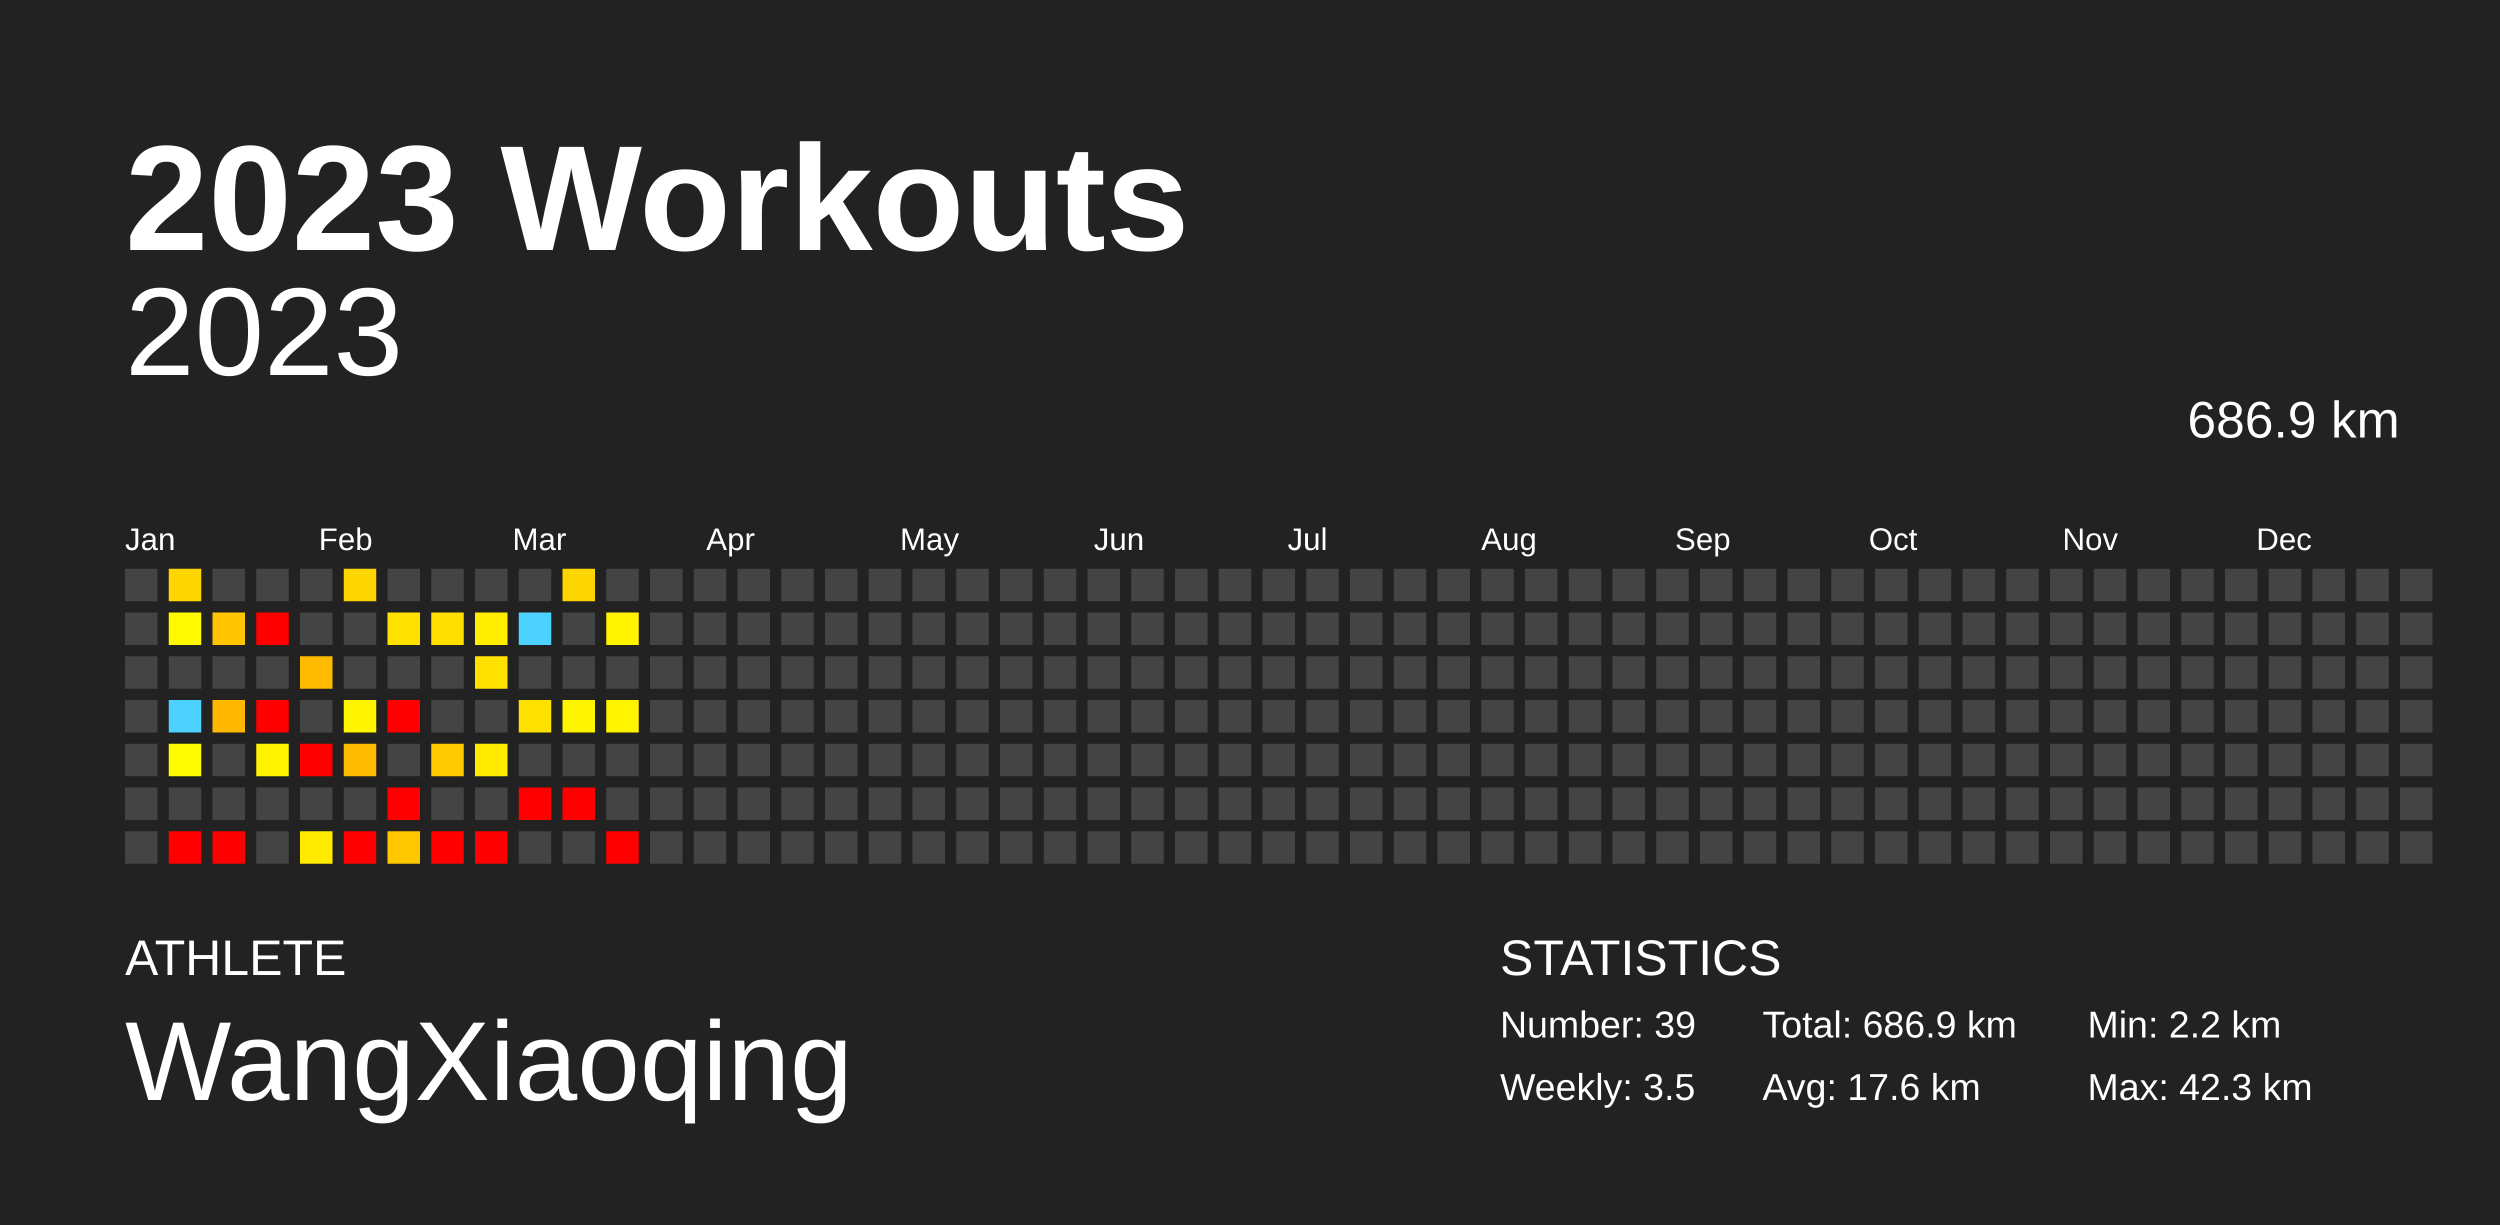
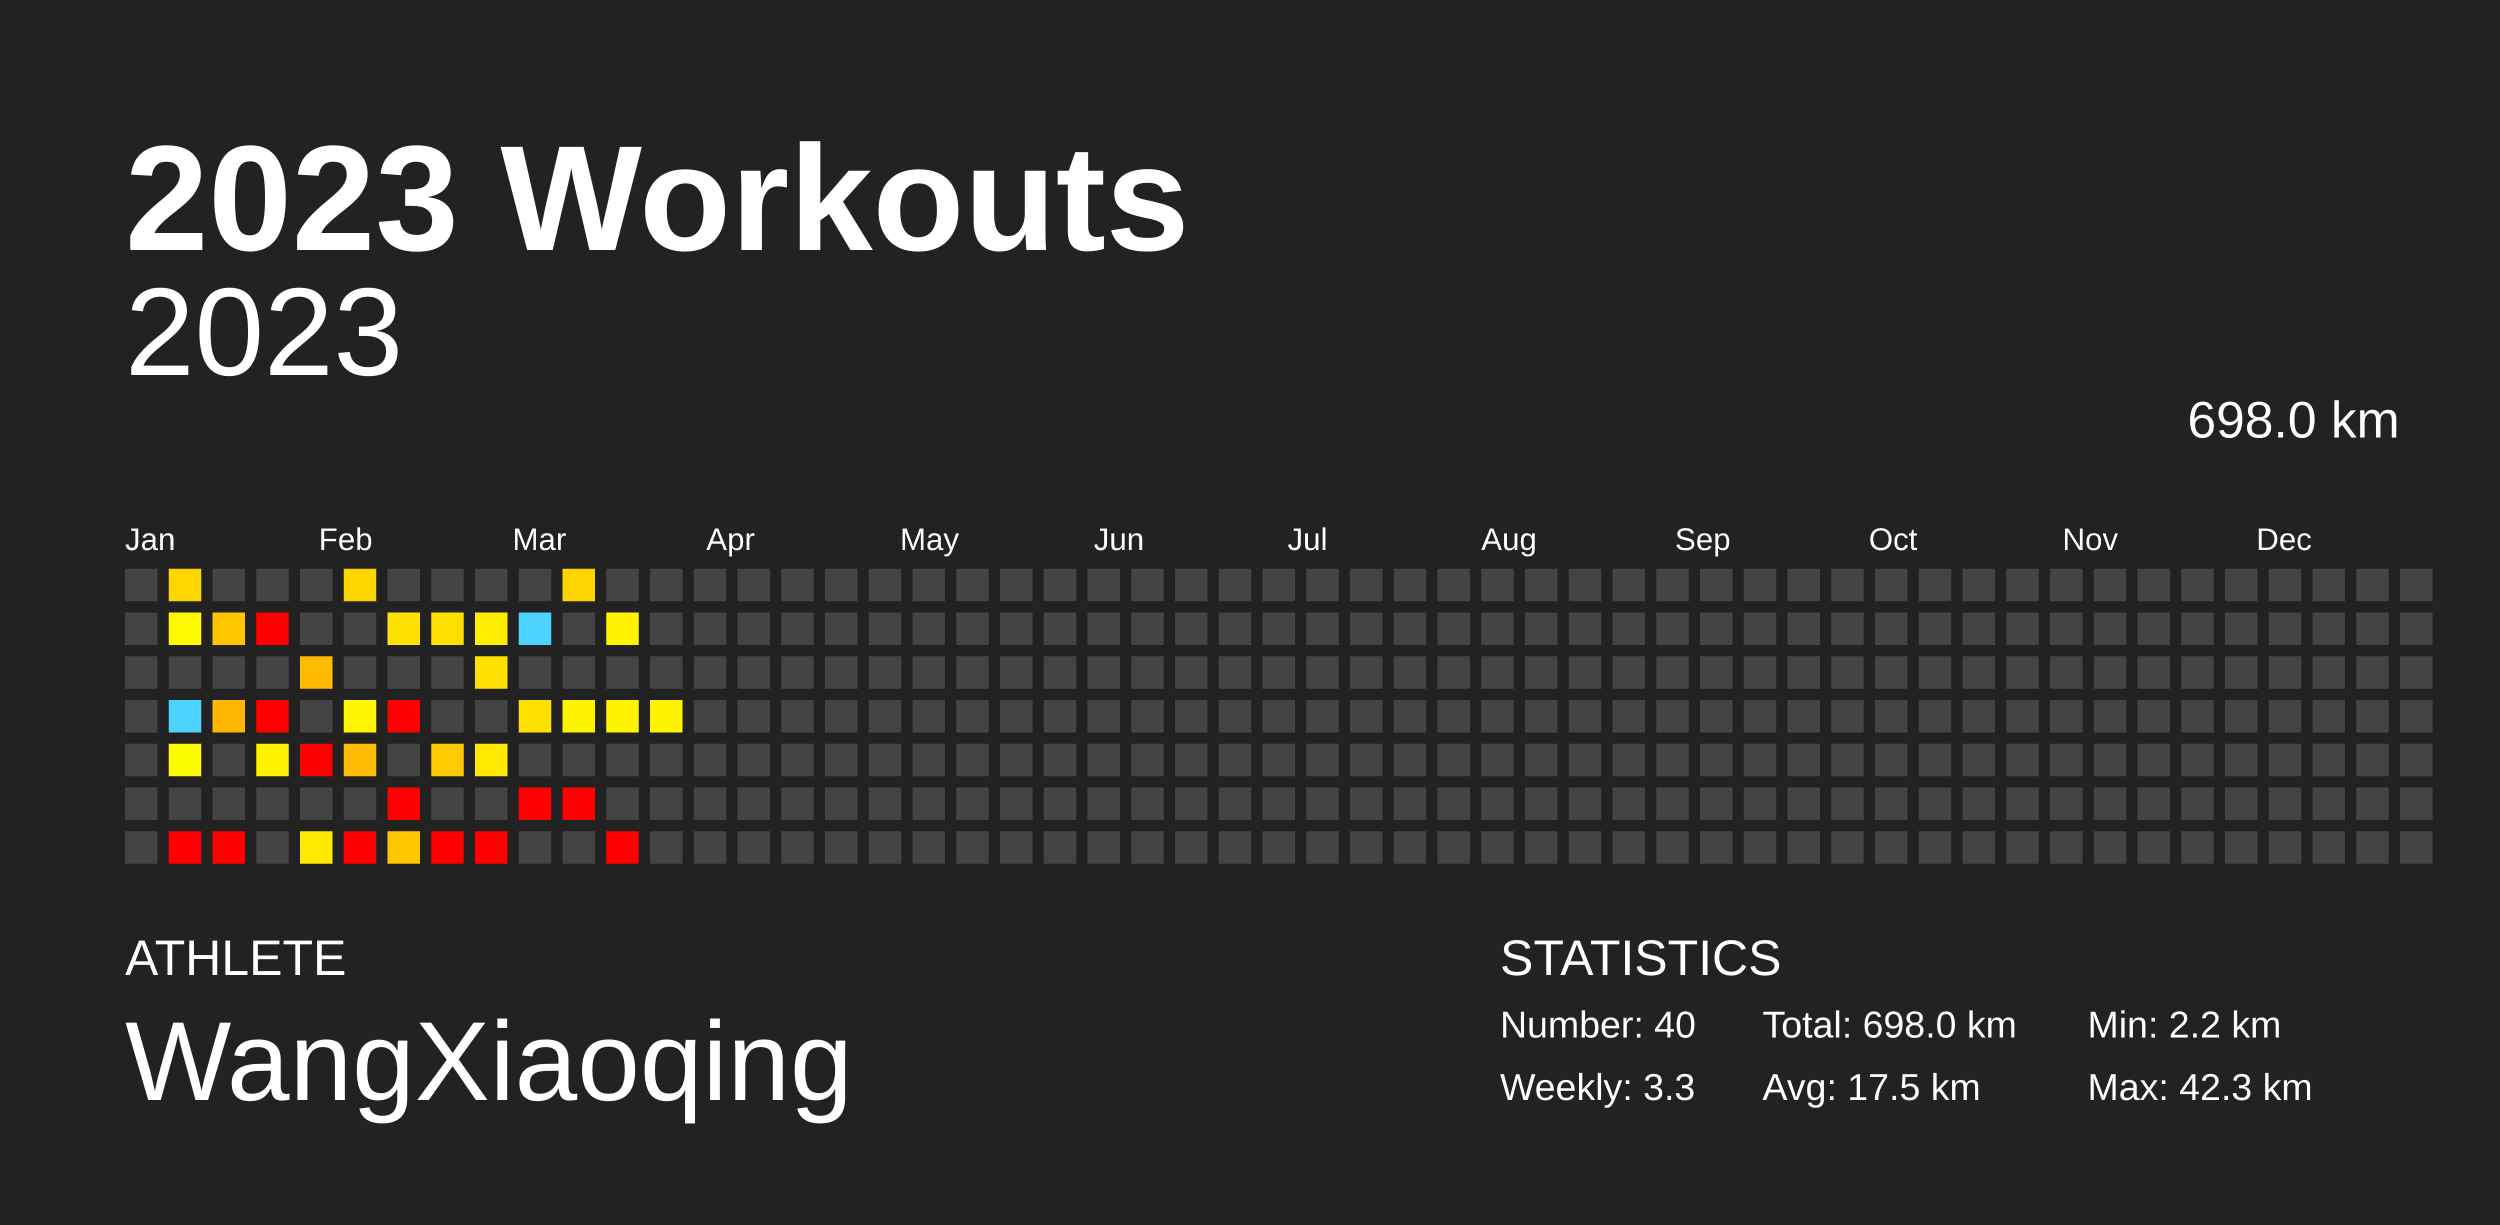
<svg xmlns="http://www.w3.org/2000/svg" baseProfile="full" height="98mm" version="1.1" viewBox="0,0,200,98" width="200mm">
  <defs />
  <rect fill="#222222" height="98" width="200" x="0" y="0" />
  <text fill="#FFFFFF" style="font-size:12px; font-family:Arial; font-weight:bold;" x="10" y="20">2023 Workouts</text>
  <text fill="#FFFFFF" style="font-size:4px; font-family:Arial" x="10" y="78">ATHLETE</text>
  <text fill="#FFFFFF" style="font-size:9px; font-family:Arial" x="10" y="88">WangXiaoqing</text>
  <text fill="#FFFFFF" style="font-size:4px; font-family:Arial" x="120" y="78">STATISTICS</text>
-   <text fill="#FFFFFF" style="font-size:3px; font-family:Arial" x="120" y="83">Number: 39</text>
-   <text fill="#FFFFFF" style="font-size:3px; font-family:Arial" x="120" y="88">Weekly: 3.5</text>
-   <text fill="#FFFFFF" style="font-size:3px; font-family:Arial" x="141" y="83">Total: 686.9 km</text>
-   <text fill="#FFFFFF" style="font-size:3px; font-family:Arial" x="141" y="88">Avg: 17.6 km</text>
+   <text fill="#FFFFFF" style="font-size:3px; font-family:Arial" x="120" y="83">Number: 40</text>
+   <text fill="#FFFFFF" style="font-size:3px; font-family:Arial" x="120" y="88">Weekly: 3.3</text>
+   <text fill="#FFFFFF" style="font-size:3px; font-family:Arial" x="141" y="83">Total: 698.0 km</text>
+   <text fill="#FFFFFF" style="font-size:3px; font-family:Arial" x="141" y="88">Avg: 17.5 km</text>
  <text fill="#FFFFFF" style="font-size:3px; font-family:Arial" x="167" y="83">Min: 2.2 km</text>
  <text fill="#FFFFFF" style="font-size:3px; font-family:Arial" x="167" y="88">Max: 42.3 km</text>
  <text alignment-baseline="hanging" fill="#FFFFFF" style="font-size:10.0px; font-family:Arial;" x="10" y="30">2023</text>
-   <text alignment-baseline="hanging" fill="#FFFFFF" style="font-size:4.125px; font-family:Arial;" x="175" y="35">686.9 km</text>
+   <text alignment-baseline="hanging" fill="#FFFFFF" style="font-size:4.125px; font-family:Arial;" x="175" y="35">698.0 km</text>
  <text fill="#FFFFFF" style="font-size:2.5px; font-family:Arial" x="10.0" y="44">Jan</text>
  <text fill="#FFFFFF" style="font-size:2.5px; font-family:Arial" x="25.5" y="44">Feb</text>
  <text fill="#FFFFFF" style="font-size:2.5px; font-family:Arial" x="41.0" y="44">Mar</text>
  <text fill="#FFFFFF" style="font-size:2.5px; font-family:Arial" x="56.5" y="44">Apr</text>
  <text fill="#FFFFFF" style="font-size:2.5px; font-family:Arial" x="72.0" y="44">May</text>
  <text fill="#FFFFFF" style="font-size:2.5px; font-family:Arial" x="87.5" y="44">Jun</text>
  <text fill="#FFFFFF" style="font-size:2.5px; font-family:Arial" x="103.0" y="44">Jul</text>
  <text fill="#FFFFFF" style="font-size:2.5px; font-family:Arial" x="118.5" y="44">Aug</text>
  <text fill="#FFFFFF" style="font-size:2.5px; font-family:Arial" x="134.0" y="44">Sep</text>
  <text fill="#FFFFFF" style="font-size:2.5px; font-family:Arial" x="149.5" y="44">Oct</text>
  <text fill="#FFFFFF" style="font-size:2.5px; font-family:Arial" x="165.0" y="44">Nov</text>
  <text fill="#FFFFFF" style="font-size:2.5px; font-family:Arial" x="180.5" y="44">Dec</text>
  <rect fill="#444444" height="2.6" width="2.6" x="10.0" y="45.5" />
  <rect fill="#444444" height="2.6" width="2.6" x="10.0" y="49.0" />
  <rect fill="#444444" height="2.6" width="2.6" x="10.0" y="52.5" />
  <rect fill="#444444" height="2.6" width="2.6" x="10.0" y="56.0" />
  <rect fill="#444444" height="2.6" width="2.6" x="10.0" y="59.5" />
  <rect fill="#444444" height="2.6" width="2.6" x="10.0" y="63.0" />
  <rect fill="#444444" height="2.6" width="2.6" x="10.0" y="66.5" />
  <rect fill="#ffd600" height="2.6" width="2.6" x="13.5" y="45.5" />
  <rect fill="#fffa00" height="2.6" width="2.6" x="13.5" y="49.0" />
  <rect fill="#444444" height="2.6" width="2.6" x="13.5" y="52.5" />
  <rect fill="#4dd2ff" height="2.6" width="2.6" x="13.5" y="56.0" />
  <rect fill="#fffb00" height="2.6" width="2.6" x="13.5" y="59.5" />
  <rect fill="#444444" height="2.6" width="2.6" x="13.5" y="63.0" />
  <rect fill="red" height="2.6" width="2.6" x="13.5" y="66.5" />
  <rect fill="#444444" height="2.6" width="2.6" x="17.0" y="45.5" />
  <rect fill="#ffc500" height="2.6" width="2.6" x="17.0" y="49.0" />
  <rect fill="#444444" height="2.6" width="2.6" x="17.0" y="52.5" />
  <rect fill="#ffb700" height="2.6" width="2.6" x="17.0" y="56.0" />
  <rect fill="#444444" height="2.6" width="2.6" x="17.0" y="59.5" />
  <rect fill="#444444" height="2.6" width="2.6" x="17.0" y="63.0" />
  <rect fill="red" height="2.6" width="2.6" x="17.0" y="66.5" />
  <rect fill="#444444" height="2.6" width="2.6" x="20.5" y="45.5" />
  <rect fill="red" height="2.6" width="2.6" x="20.5" y="49.0" />
  <rect fill="#444444" height="2.6" width="2.6" x="20.5" y="52.5" />
  <rect fill="red" height="2.6" width="2.6" x="20.5" y="56.0" />
  <rect fill="#fff300" height="2.6" width="2.6" x="20.5" y="59.5" />
  <rect fill="#444444" height="2.6" width="2.6" x="20.5" y="63.0" />
  <rect fill="#444444" height="2.6" width="2.6" x="20.5" y="66.5" />
  <rect fill="#444444" height="2.6" width="2.6" x="24.0" y="45.5" />
  <rect fill="#444444" height="2.6" width="2.6" x="24.0" y="49.0" />
  <rect fill="#ffbb00" height="2.6" width="2.6" x="24.0" y="52.5" />
  <rect fill="#444444" height="2.6" width="2.6" x="24.0" y="56.0" />
  <rect fill="red" height="2.6" width="2.6" x="24.0" y="59.5" />
  <rect fill="#444444" height="2.6" width="2.6" x="24.0" y="63.0" />
  <rect fill="#ffea00" height="2.6" width="2.6" x="24.0" y="66.5" />
  <rect fill="#ffd500" height="2.6" width="2.6" x="27.5" y="45.5" />
  <rect fill="#444444" height="2.6" width="2.6" x="27.5" y="49.0" />
  <rect fill="#444444" height="2.6" width="2.6" x="27.5" y="52.5" />
  <rect fill="#fff500" height="2.6" width="2.6" x="27.5" y="56.0" />
  <rect fill="#ffbc00" height="2.6" width="2.6" x="27.5" y="59.5" />
  <rect fill="#444444" height="2.6" width="2.6" x="27.5" y="63.0" />
  <rect fill="red" height="2.6" width="2.6" x="27.5" y="66.5" />
  <rect fill="#444444" height="2.6" width="2.6" x="31.0" y="45.5" />
  <rect fill="#ffe100" height="2.6" width="2.6" x="31.0" y="49.0" />
  <rect fill="#444444" height="2.6" width="2.6" x="31.0" y="52.5" />
  <rect fill="red" height="2.6" width="2.6" x="31.0" y="56.0" />
  <rect fill="#444444" height="2.6" width="2.6" x="31.0" y="59.5" />
  <rect fill="red" height="2.6" width="2.6" x="31.0" y="63.0" />
  <rect fill="#ffc700" height="2.6" width="2.6" x="31.0" y="66.5" />
  <rect fill="#444444" height="2.6" width="2.6" x="34.5" y="45.5" />
  <rect fill="#ffdf00" height="2.6" width="2.6" x="34.5" y="49.0" />
  <rect fill="#444444" height="2.6" width="2.6" x="34.5" y="52.5" />
  <rect fill="#444444" height="2.6" width="2.6" x="34.5" y="56.0" />
  <rect fill="#ffca00" height="2.6" width="2.6" x="34.5" y="59.5" />
  <rect fill="#444444" height="2.6" width="2.6" x="34.5" y="63.0" />
  <rect fill="red" height="2.6" width="2.6" x="34.5" y="66.5" />
  <rect fill="#444444" height="2.6" width="2.6" x="38.0" y="45.5" />
  <rect fill="#ffee00" height="2.6" width="2.6" x="38.0" y="49.0" />
  <rect fill="#ffe100" height="2.6" width="2.6" x="38.0" y="52.5" />
  <rect fill="#444444" height="2.6" width="2.6" x="38.0" y="56.0" />
  <rect fill="#ffea00" height="2.6" width="2.6" x="38.0" y="59.5" />
  <rect fill="#444444" height="2.6" width="2.6" x="38.0" y="63.0" />
  <rect fill="red" height="2.6" width="2.6" x="38.0" y="66.5" />
  <rect fill="#444444" height="2.6" width="2.6" x="41.5" y="45.5" />
  <rect fill="#4dd2ff" height="2.6" width="2.6" x="41.5" y="49.0" />
  <rect fill="#444444" height="2.6" width="2.6" x="41.5" y="52.5" />
  <rect fill="#ffe100" height="2.6" width="2.6" x="41.5" y="56.0" />
  <rect fill="#444444" height="2.6" width="2.6" x="41.5" y="59.5" />
  <rect fill="red" height="2.6" width="2.6" x="41.5" y="63.0" />
  <rect fill="#444444" height="2.6" width="2.6" x="41.5" y="66.5" />
  <rect fill="#ffd500" height="2.6" width="2.6" x="45.0" y="45.5" />
  <rect fill="#444444" height="2.6" width="2.6" x="45.0" y="49.0" />
  <rect fill="#444444" height="2.6" width="2.6" x="45.0" y="52.5" />
  <rect fill="#fff400" height="2.6" width="2.6" x="45.0" y="56.0" />
  <rect fill="#444444" height="2.6" width="2.6" x="45.0" y="59.5" />
  <rect fill="red" height="2.6" width="2.6" x="45.0" y="63.0" />
  <rect fill="#444444" height="2.6" width="2.6" x="45.0" y="66.5" />
  <rect fill="#444444" height="2.6" width="2.6" x="48.5" y="45.5" />
  <rect fill="#fff300" height="2.6" width="2.6" x="48.5" y="49.0" />
  <rect fill="#444444" height="2.6" width="2.6" x="48.5" y="52.5" />
  <rect fill="#fff400" height="2.6" width="2.6" x="48.5" y="56.0" />
  <rect fill="#444444" height="2.6" width="2.6" x="48.5" y="59.5" />
  <rect fill="#444444" height="2.6" width="2.6" x="48.5" y="63.0" />
  <rect fill="red" height="2.6" width="2.6" x="48.5" y="66.5" />
  <rect fill="#444444" height="2.6" width="2.6" x="52.0" y="45.5" />
  <rect fill="#444444" height="2.6" width="2.6" x="52.0" y="49.0" />
  <rect fill="#444444" height="2.6" width="2.6" x="52.0" y="52.5" />
-   <rect fill="#444444" height="2.6" width="2.6" x="52.0" y="56.0" />
+   <rect fill="#fff400" height="2.6" width="2.6" x="52.0" y="56.0" />
  <rect fill="#444444" height="2.6" width="2.6" x="52.0" y="59.5" />
  <rect fill="#444444" height="2.6" width="2.6" x="52.0" y="63.0" />
  <rect fill="#444444" height="2.6" width="2.6" x="52.0" y="66.5" />
  <rect fill="#444444" height="2.6" width="2.6" x="55.5" y="45.5" />
  <rect fill="#444444" height="2.6" width="2.6" x="55.5" y="49.0" />
  <rect fill="#444444" height="2.6" width="2.6" x="55.5" y="52.5" />
  <rect fill="#444444" height="2.6" width="2.6" x="55.5" y="56.0" />
  <rect fill="#444444" height="2.6" width="2.6" x="55.5" y="59.5" />
  <rect fill="#444444" height="2.6" width="2.6" x="55.5" y="63.0" />
  <rect fill="#444444" height="2.6" width="2.6" x="55.5" y="66.5" />
  <rect fill="#444444" height="2.6" width="2.6" x="59.0" y="45.5" />
  <rect fill="#444444" height="2.6" width="2.6" x="59.0" y="49.0" />
  <rect fill="#444444" height="2.6" width="2.6" x="59.0" y="52.5" />
  <rect fill="#444444" height="2.6" width="2.6" x="59.0" y="56.0" />
  <rect fill="#444444" height="2.6" width="2.6" x="59.0" y="59.5" />
  <rect fill="#444444" height="2.6" width="2.6" x="59.0" y="63.0" />
  <rect fill="#444444" height="2.6" width="2.6" x="59.0" y="66.5" />
  <rect fill="#444444" height="2.6" width="2.6" x="62.5" y="45.5" />
  <rect fill="#444444" height="2.6" width="2.6" x="62.5" y="49.0" />
  <rect fill="#444444" height="2.6" width="2.6" x="62.5" y="52.5" />
  <rect fill="#444444" height="2.6" width="2.6" x="62.5" y="56.0" />
  <rect fill="#444444" height="2.6" width="2.6" x="62.5" y="59.5" />
  <rect fill="#444444" height="2.6" width="2.6" x="62.5" y="63.0" />
  <rect fill="#444444" height="2.6" width="2.6" x="62.5" y="66.5" />
  <rect fill="#444444" height="2.6" width="2.6" x="66.0" y="45.5" />
  <rect fill="#444444" height="2.6" width="2.6" x="66.0" y="49.0" />
  <rect fill="#444444" height="2.6" width="2.6" x="66.0" y="52.5" />
  <rect fill="#444444" height="2.6" width="2.6" x="66.0" y="56.0" />
  <rect fill="#444444" height="2.6" width="2.6" x="66.0" y="59.5" />
  <rect fill="#444444" height="2.6" width="2.6" x="66.0" y="63.0" />
  <rect fill="#444444" height="2.6" width="2.6" x="66.0" y="66.5" />
  <rect fill="#444444" height="2.6" width="2.6" x="69.5" y="45.5" />
  <rect fill="#444444" height="2.6" width="2.6" x="69.5" y="49.0" />
  <rect fill="#444444" height="2.6" width="2.6" x="69.5" y="52.5" />
  <rect fill="#444444" height="2.6" width="2.6" x="69.5" y="56.0" />
  <rect fill="#444444" height="2.6" width="2.6" x="69.5" y="59.5" />
  <rect fill="#444444" height="2.6" width="2.6" x="69.5" y="63.0" />
  <rect fill="#444444" height="2.6" width="2.6" x="69.5" y="66.5" />
  <rect fill="#444444" height="2.6" width="2.6" x="73.0" y="45.5" />
  <rect fill="#444444" height="2.6" width="2.6" x="73.0" y="49.0" />
  <rect fill="#444444" height="2.6" width="2.6" x="73.0" y="52.5" />
  <rect fill="#444444" height="2.6" width="2.6" x="73.0" y="56.0" />
  <rect fill="#444444" height="2.6" width="2.6" x="73.0" y="59.5" />
  <rect fill="#444444" height="2.6" width="2.6" x="73.0" y="63.0" />
  <rect fill="#444444" height="2.6" width="2.6" x="73.0" y="66.5" />
  <rect fill="#444444" height="2.6" width="2.6" x="76.5" y="45.5" />
  <rect fill="#444444" height="2.6" width="2.6" x="76.5" y="49.0" />
  <rect fill="#444444" height="2.6" width="2.6" x="76.5" y="52.5" />
  <rect fill="#444444" height="2.6" width="2.6" x="76.5" y="56.0" />
  <rect fill="#444444" height="2.6" width="2.6" x="76.5" y="59.5" />
  <rect fill="#444444" height="2.6" width="2.6" x="76.5" y="63.0" />
  <rect fill="#444444" height="2.6" width="2.6" x="76.5" y="66.5" />
  <rect fill="#444444" height="2.6" width="2.6" x="80.0" y="45.5" />
  <rect fill="#444444" height="2.6" width="2.6" x="80.0" y="49.0" />
  <rect fill="#444444" height="2.6" width="2.6" x="80.0" y="52.5" />
  <rect fill="#444444" height="2.6" width="2.6" x="80.0" y="56.0" />
  <rect fill="#444444" height="2.6" width="2.6" x="80.0" y="59.5" />
  <rect fill="#444444" height="2.6" width="2.6" x="80.0" y="63.0" />
  <rect fill="#444444" height="2.6" width="2.6" x="80.0" y="66.5" />
  <rect fill="#444444" height="2.6" width="2.6" x="83.5" y="45.5" />
  <rect fill="#444444" height="2.6" width="2.6" x="83.5" y="49.0" />
  <rect fill="#444444" height="2.6" width="2.6" x="83.5" y="52.5" />
  <rect fill="#444444" height="2.6" width="2.6" x="83.5" y="56.0" />
  <rect fill="#444444" height="2.6" width="2.6" x="83.5" y="59.5" />
  <rect fill="#444444" height="2.6" width="2.6" x="83.5" y="63.0" />
  <rect fill="#444444" height="2.6" width="2.6" x="83.5" y="66.5" />
  <rect fill="#444444" height="2.6" width="2.6" x="87.0" y="45.5" />
  <rect fill="#444444" height="2.6" width="2.6" x="87.0" y="49.0" />
  <rect fill="#444444" height="2.6" width="2.6" x="87.0" y="52.5" />
  <rect fill="#444444" height="2.6" width="2.6" x="87.0" y="56.0" />
  <rect fill="#444444" height="2.6" width="2.6" x="87.0" y="59.5" />
  <rect fill="#444444" height="2.6" width="2.6" x="87.0" y="63.0" />
  <rect fill="#444444" height="2.6" width="2.6" x="87.0" y="66.5" />
  <rect fill="#444444" height="2.6" width="2.6" x="90.5" y="45.5" />
  <rect fill="#444444" height="2.6" width="2.6" x="90.5" y="49.0" />
  <rect fill="#444444" height="2.6" width="2.6" x="90.5" y="52.5" />
  <rect fill="#444444" height="2.6" width="2.6" x="90.5" y="56.0" />
  <rect fill="#444444" height="2.6" width="2.6" x="90.5" y="59.5" />
  <rect fill="#444444" height="2.6" width="2.6" x="90.5" y="63.0" />
  <rect fill="#444444" height="2.6" width="2.6" x="90.5" y="66.5" />
  <rect fill="#444444" height="2.6" width="2.6" x="94.0" y="45.5" />
  <rect fill="#444444" height="2.6" width="2.6" x="94.0" y="49.0" />
  <rect fill="#444444" height="2.6" width="2.6" x="94.0" y="52.5" />
  <rect fill="#444444" height="2.6" width="2.6" x="94.0" y="56.0" />
  <rect fill="#444444" height="2.6" width="2.6" x="94.0" y="59.5" />
  <rect fill="#444444" height="2.6" width="2.6" x="94.0" y="63.0" />
  <rect fill="#444444" height="2.6" width="2.6" x="94.0" y="66.5" />
  <rect fill="#444444" height="2.6" width="2.6" x="97.5" y="45.5" />
  <rect fill="#444444" height="2.6" width="2.6" x="97.5" y="49.0" />
  <rect fill="#444444" height="2.6" width="2.6" x="97.5" y="52.5" />
  <rect fill="#444444" height="2.6" width="2.6" x="97.5" y="56.0" />
  <rect fill="#444444" height="2.6" width="2.6" x="97.5" y="59.5" />
  <rect fill="#444444" height="2.6" width="2.6" x="97.5" y="63.0" />
  <rect fill="#444444" height="2.6" width="2.6" x="97.5" y="66.5" />
  <rect fill="#444444" height="2.6" width="2.6" x="101.0" y="45.5" />
  <rect fill="#444444" height="2.6" width="2.6" x="101.0" y="49.0" />
  <rect fill="#444444" height="2.6" width="2.6" x="101.0" y="52.5" />
  <rect fill="#444444" height="2.6" width="2.6" x="101.0" y="56.0" />
  <rect fill="#444444" height="2.6" width="2.6" x="101.0" y="59.5" />
  <rect fill="#444444" height="2.6" width="2.6" x="101.0" y="63.0" />
  <rect fill="#444444" height="2.6" width="2.6" x="101.0" y="66.5" />
  <rect fill="#444444" height="2.6" width="2.6" x="104.5" y="45.5" />
  <rect fill="#444444" height="2.6" width="2.6" x="104.5" y="49.0" />
  <rect fill="#444444" height="2.6" width="2.6" x="104.5" y="52.5" />
  <rect fill="#444444" height="2.6" width="2.6" x="104.5" y="56.0" />
  <rect fill="#444444" height="2.6" width="2.6" x="104.5" y="59.5" />
  <rect fill="#444444" height="2.6" width="2.6" x="104.5" y="63.0" />
  <rect fill="#444444" height="2.6" width="2.6" x="104.5" y="66.5" />
  <rect fill="#444444" height="2.6" width="2.6" x="108.0" y="45.5" />
  <rect fill="#444444" height="2.6" width="2.6" x="108.0" y="49.0" />
  <rect fill="#444444" height="2.6" width="2.6" x="108.0" y="52.5" />
  <rect fill="#444444" height="2.6" width="2.6" x="108.0" y="56.0" />
  <rect fill="#444444" height="2.6" width="2.6" x="108.0" y="59.5" />
  <rect fill="#444444" height="2.6" width="2.6" x="108.0" y="63.0" />
  <rect fill="#444444" height="2.6" width="2.6" x="108.0" y="66.5" />
  <rect fill="#444444" height="2.6" width="2.6" x="111.5" y="45.5" />
  <rect fill="#444444" height="2.6" width="2.6" x="111.5" y="49.0" />
  <rect fill="#444444" height="2.6" width="2.6" x="111.5" y="52.5" />
  <rect fill="#444444" height="2.6" width="2.6" x="111.5" y="56.0" />
  <rect fill="#444444" height="2.6" width="2.6" x="111.5" y="59.5" />
  <rect fill="#444444" height="2.6" width="2.6" x="111.5" y="63.0" />
  <rect fill="#444444" height="2.6" width="2.6" x="111.5" y="66.5" />
  <rect fill="#444444" height="2.6" width="2.6" x="115.0" y="45.5" />
  <rect fill="#444444" height="2.6" width="2.6" x="115.0" y="49.0" />
  <rect fill="#444444" height="2.6" width="2.6" x="115.0" y="52.5" />
  <rect fill="#444444" height="2.6" width="2.6" x="115.0" y="56.0" />
  <rect fill="#444444" height="2.6" width="2.6" x="115.0" y="59.5" />
  <rect fill="#444444" height="2.6" width="2.6" x="115.0" y="63.0" />
  <rect fill="#444444" height="2.6" width="2.6" x="115.0" y="66.5" />
  <rect fill="#444444" height="2.6" width="2.6" x="118.5" y="45.5" />
  <rect fill="#444444" height="2.6" width="2.6" x="118.5" y="49.0" />
  <rect fill="#444444" height="2.6" width="2.6" x="118.5" y="52.5" />
  <rect fill="#444444" height="2.6" width="2.6" x="118.5" y="56.0" />
  <rect fill="#444444" height="2.6" width="2.6" x="118.5" y="59.5" />
  <rect fill="#444444" height="2.6" width="2.6" x="118.5" y="63.0" />
  <rect fill="#444444" height="2.6" width="2.6" x="118.5" y="66.5" />
  <rect fill="#444444" height="2.6" width="2.6" x="122.0" y="45.5" />
  <rect fill="#444444" height="2.6" width="2.6" x="122.0" y="49.0" />
  <rect fill="#444444" height="2.6" width="2.6" x="122.0" y="52.5" />
  <rect fill="#444444" height="2.6" width="2.6" x="122.0" y="56.0" />
  <rect fill="#444444" height="2.6" width="2.6" x="122.0" y="59.5" />
  <rect fill="#444444" height="2.6" width="2.6" x="122.0" y="63.0" />
  <rect fill="#444444" height="2.6" width="2.6" x="122.0" y="66.5" />
  <rect fill="#444444" height="2.6" width="2.6" x="125.5" y="45.5" />
  <rect fill="#444444" height="2.6" width="2.6" x="125.5" y="49.0" />
  <rect fill="#444444" height="2.6" width="2.6" x="125.5" y="52.5" />
  <rect fill="#444444" height="2.6" width="2.6" x="125.5" y="56.0" />
  <rect fill="#444444" height="2.6" width="2.6" x="125.5" y="59.5" />
  <rect fill="#444444" height="2.6" width="2.6" x="125.5" y="63.0" />
  <rect fill="#444444" height="2.6" width="2.6" x="125.5" y="66.5" />
  <rect fill="#444444" height="2.6" width="2.6" x="129.0" y="45.5" />
  <rect fill="#444444" height="2.6" width="2.6" x="129.0" y="49.0" />
  <rect fill="#444444" height="2.6" width="2.6" x="129.0" y="52.5" />
  <rect fill="#444444" height="2.6" width="2.6" x="129.0" y="56.0" />
  <rect fill="#444444" height="2.6" width="2.6" x="129.0" y="59.5" />
  <rect fill="#444444" height="2.6" width="2.6" x="129.0" y="63.0" />
  <rect fill="#444444" height="2.6" width="2.6" x="129.0" y="66.5" />
  <rect fill="#444444" height="2.6" width="2.6" x="132.5" y="45.5" />
  <rect fill="#444444" height="2.6" width="2.6" x="132.5" y="49.0" />
  <rect fill="#444444" height="2.6" width="2.6" x="132.5" y="52.5" />
  <rect fill="#444444" height="2.6" width="2.6" x="132.5" y="56.0" />
  <rect fill="#444444" height="2.6" width="2.6" x="132.5" y="59.5" />
  <rect fill="#444444" height="2.6" width="2.6" x="132.5" y="63.0" />
  <rect fill="#444444" height="2.6" width="2.6" x="132.5" y="66.5" />
  <rect fill="#444444" height="2.6" width="2.6" x="136.0" y="45.5" />
  <rect fill="#444444" height="2.6" width="2.6" x="136.0" y="49.0" />
  <rect fill="#444444" height="2.6" width="2.6" x="136.0" y="52.5" />
  <rect fill="#444444" height="2.6" width="2.6" x="136.0" y="56.0" />
  <rect fill="#444444" height="2.6" width="2.6" x="136.0" y="59.5" />
  <rect fill="#444444" height="2.6" width="2.6" x="136.0" y="63.0" />
  <rect fill="#444444" height="2.6" width="2.6" x="136.0" y="66.5" />
  <rect fill="#444444" height="2.6" width="2.6" x="139.5" y="45.5" />
  <rect fill="#444444" height="2.6" width="2.6" x="139.5" y="49.0" />
  <rect fill="#444444" height="2.6" width="2.6" x="139.5" y="52.5" />
  <rect fill="#444444" height="2.6" width="2.6" x="139.5" y="56.0" />
  <rect fill="#444444" height="2.6" width="2.6" x="139.5" y="59.5" />
  <rect fill="#444444" height="2.6" width="2.6" x="139.5" y="63.0" />
  <rect fill="#444444" height="2.6" width="2.6" x="139.5" y="66.5" />
  <rect fill="#444444" height="2.6" width="2.6" x="143.0" y="45.5" />
  <rect fill="#444444" height="2.6" width="2.6" x="143.0" y="49.0" />
  <rect fill="#444444" height="2.6" width="2.6" x="143.0" y="52.5" />
  <rect fill="#444444" height="2.6" width="2.6" x="143.0" y="56.0" />
  <rect fill="#444444" height="2.6" width="2.6" x="143.0" y="59.5" />
  <rect fill="#444444" height="2.6" width="2.6" x="143.0" y="63.0" />
  <rect fill="#444444" height="2.6" width="2.6" x="143.0" y="66.5" />
  <rect fill="#444444" height="2.6" width="2.6" x="146.5" y="45.5" />
  <rect fill="#444444" height="2.6" width="2.6" x="146.5" y="49.0" />
  <rect fill="#444444" height="2.6" width="2.6" x="146.5" y="52.5" />
  <rect fill="#444444" height="2.6" width="2.6" x="146.5" y="56.0" />
  <rect fill="#444444" height="2.6" width="2.6" x="146.5" y="59.5" />
  <rect fill="#444444" height="2.6" width="2.6" x="146.5" y="63.0" />
  <rect fill="#444444" height="2.6" width="2.6" x="146.5" y="66.5" />
  <rect fill="#444444" height="2.6" width="2.6" x="150.0" y="45.5" />
  <rect fill="#444444" height="2.6" width="2.6" x="150.0" y="49.0" />
  <rect fill="#444444" height="2.6" width="2.6" x="150.0" y="52.5" />
  <rect fill="#444444" height="2.6" width="2.6" x="150.0" y="56.0" />
  <rect fill="#444444" height="2.6" width="2.6" x="150.0" y="59.5" />
  <rect fill="#444444" height="2.6" width="2.6" x="150.0" y="63.0" />
  <rect fill="#444444" height="2.6" width="2.6" x="150.0" y="66.5" />
  <rect fill="#444444" height="2.6" width="2.6" x="153.5" y="45.5" />
  <rect fill="#444444" height="2.6" width="2.6" x="153.5" y="49.0" />
  <rect fill="#444444" height="2.6" width="2.6" x="153.5" y="52.5" />
  <rect fill="#444444" height="2.6" width="2.6" x="153.5" y="56.0" />
  <rect fill="#444444" height="2.6" width="2.6" x="153.5" y="59.5" />
  <rect fill="#444444" height="2.6" width="2.6" x="153.5" y="63.0" />
  <rect fill="#444444" height="2.6" width="2.6" x="153.5" y="66.5" />
  <rect fill="#444444" height="2.6" width="2.6" x="157.0" y="45.5" />
  <rect fill="#444444" height="2.6" width="2.6" x="157.0" y="49.0" />
  <rect fill="#444444" height="2.6" width="2.6" x="157.0" y="52.5" />
  <rect fill="#444444" height="2.6" width="2.6" x="157.0" y="56.0" />
  <rect fill="#444444" height="2.6" width="2.6" x="157.0" y="59.5" />
  <rect fill="#444444" height="2.6" width="2.6" x="157.0" y="63.0" />
  <rect fill="#444444" height="2.6" width="2.6" x="157.0" y="66.5" />
  <rect fill="#444444" height="2.6" width="2.6" x="160.5" y="45.5" />
  <rect fill="#444444" height="2.6" width="2.6" x="160.5" y="49.0" />
  <rect fill="#444444" height="2.6" width="2.6" x="160.5" y="52.5" />
  <rect fill="#444444" height="2.6" width="2.6" x="160.5" y="56.0" />
  <rect fill="#444444" height="2.6" width="2.6" x="160.5" y="59.5" />
  <rect fill="#444444" height="2.6" width="2.6" x="160.5" y="63.0" />
  <rect fill="#444444" height="2.6" width="2.6" x="160.5" y="66.5" />
  <rect fill="#444444" height="2.6" width="2.6" x="164.0" y="45.5" />
  <rect fill="#444444" height="2.6" width="2.6" x="164.0" y="49.0" />
  <rect fill="#444444" height="2.6" width="2.6" x="164.0" y="52.5" />
  <rect fill="#444444" height="2.6" width="2.6" x="164.0" y="56.0" />
  <rect fill="#444444" height="2.6" width="2.6" x="164.0" y="59.5" />
  <rect fill="#444444" height="2.6" width="2.6" x="164.0" y="63.0" />
  <rect fill="#444444" height="2.6" width="2.6" x="164.0" y="66.5" />
  <rect fill="#444444" height="2.6" width="2.6" x="167.5" y="45.5" />
  <rect fill="#444444" height="2.6" width="2.6" x="167.5" y="49.0" />
  <rect fill="#444444" height="2.6" width="2.6" x="167.5" y="52.5" />
  <rect fill="#444444" height="2.6" width="2.6" x="167.5" y="56.0" />
  <rect fill="#444444" height="2.6" width="2.6" x="167.5" y="59.5" />
  <rect fill="#444444" height="2.6" width="2.6" x="167.5" y="63.0" />
  <rect fill="#444444" height="2.6" width="2.6" x="167.5" y="66.5" />
  <rect fill="#444444" height="2.6" width="2.6" x="171.0" y="45.5" />
  <rect fill="#444444" height="2.6" width="2.6" x="171.0" y="49.0" />
  <rect fill="#444444" height="2.6" width="2.6" x="171.0" y="52.5" />
  <rect fill="#444444" height="2.6" width="2.6" x="171.0" y="56.0" />
  <rect fill="#444444" height="2.6" width="2.6" x="171.0" y="59.5" />
  <rect fill="#444444" height="2.6" width="2.6" x="171.0" y="63.0" />
  <rect fill="#444444" height="2.6" width="2.6" x="171.0" y="66.5" />
  <rect fill="#444444" height="2.6" width="2.6" x="174.5" y="45.5" />
  <rect fill="#444444" height="2.6" width="2.6" x="174.5" y="49.0" />
  <rect fill="#444444" height="2.6" width="2.6" x="174.5" y="52.5" />
  <rect fill="#444444" height="2.6" width="2.6" x="174.5" y="56.0" />
  <rect fill="#444444" height="2.6" width="2.6" x="174.5" y="59.5" />
  <rect fill="#444444" height="2.6" width="2.6" x="174.5" y="63.0" />
  <rect fill="#444444" height="2.6" width="2.6" x="174.5" y="66.5" />
  <rect fill="#444444" height="2.6" width="2.6" x="178.0" y="45.5" />
  <rect fill="#444444" height="2.6" width="2.6" x="178.0" y="49.0" />
  <rect fill="#444444" height="2.6" width="2.6" x="178.0" y="52.5" />
  <rect fill="#444444" height="2.6" width="2.6" x="178.0" y="56.0" />
  <rect fill="#444444" height="2.6" width="2.6" x="178.0" y="59.5" />
  <rect fill="#444444" height="2.6" width="2.6" x="178.0" y="63.0" />
  <rect fill="#444444" height="2.6" width="2.6" x="178.0" y="66.5" />
  <rect fill="#444444" height="2.6" width="2.6" x="181.5" y="45.5" />
  <rect fill="#444444" height="2.6" width="2.6" x="181.5" y="49.0" />
  <rect fill="#444444" height="2.6" width="2.6" x="181.5" y="52.5" />
  <rect fill="#444444" height="2.6" width="2.6" x="181.5" y="56.0" />
  <rect fill="#444444" height="2.6" width="2.6" x="181.5" y="59.5" />
  <rect fill="#444444" height="2.6" width="2.6" x="181.5" y="63.0" />
  <rect fill="#444444" height="2.6" width="2.6" x="181.5" y="66.5" />
  <rect fill="#444444" height="2.6" width="2.6" x="185.0" y="45.5" />
  <rect fill="#444444" height="2.6" width="2.6" x="185.0" y="49.0" />
  <rect fill="#444444" height="2.6" width="2.6" x="185.0" y="52.5" />
  <rect fill="#444444" height="2.6" width="2.6" x="185.0" y="56.0" />
  <rect fill="#444444" height="2.6" width="2.6" x="185.0" y="59.5" />
  <rect fill="#444444" height="2.6" width="2.6" x="185.0" y="63.0" />
  <rect fill="#444444" height="2.6" width="2.6" x="185.0" y="66.5" />
  <rect fill="#444444" height="2.6" width="2.6" x="188.5" y="45.5" />
  <rect fill="#444444" height="2.6" width="2.6" x="188.5" y="49.0" />
  <rect fill="#444444" height="2.6" width="2.6" x="188.5" y="52.5" />
  <rect fill="#444444" height="2.6" width="2.6" x="188.5" y="56.0" />
  <rect fill="#444444" height="2.6" width="2.6" x="188.5" y="59.5" />
  <rect fill="#444444" height="2.6" width="2.6" x="188.5" y="63.0" />
  <rect fill="#444444" height="2.6" width="2.6" x="188.5" y="66.5" />
  <rect fill="#444444" height="2.6" width="2.6" x="192.0" y="45.5" />
  <rect fill="#444444" height="2.6" width="2.6" x="192.0" y="49.0" />
  <rect fill="#444444" height="2.6" width="2.6" x="192.0" y="52.5" />
  <rect fill="#444444" height="2.6" width="2.6" x="192.0" y="56.0" />
  <rect fill="#444444" height="2.6" width="2.6" x="192.0" y="59.5" />
  <rect fill="#444444" height="2.6" width="2.6" x="192.0" y="63.0" />
  <rect fill="#444444" height="2.6" width="2.6" x="192.0" y="66.5" />
</svg>
